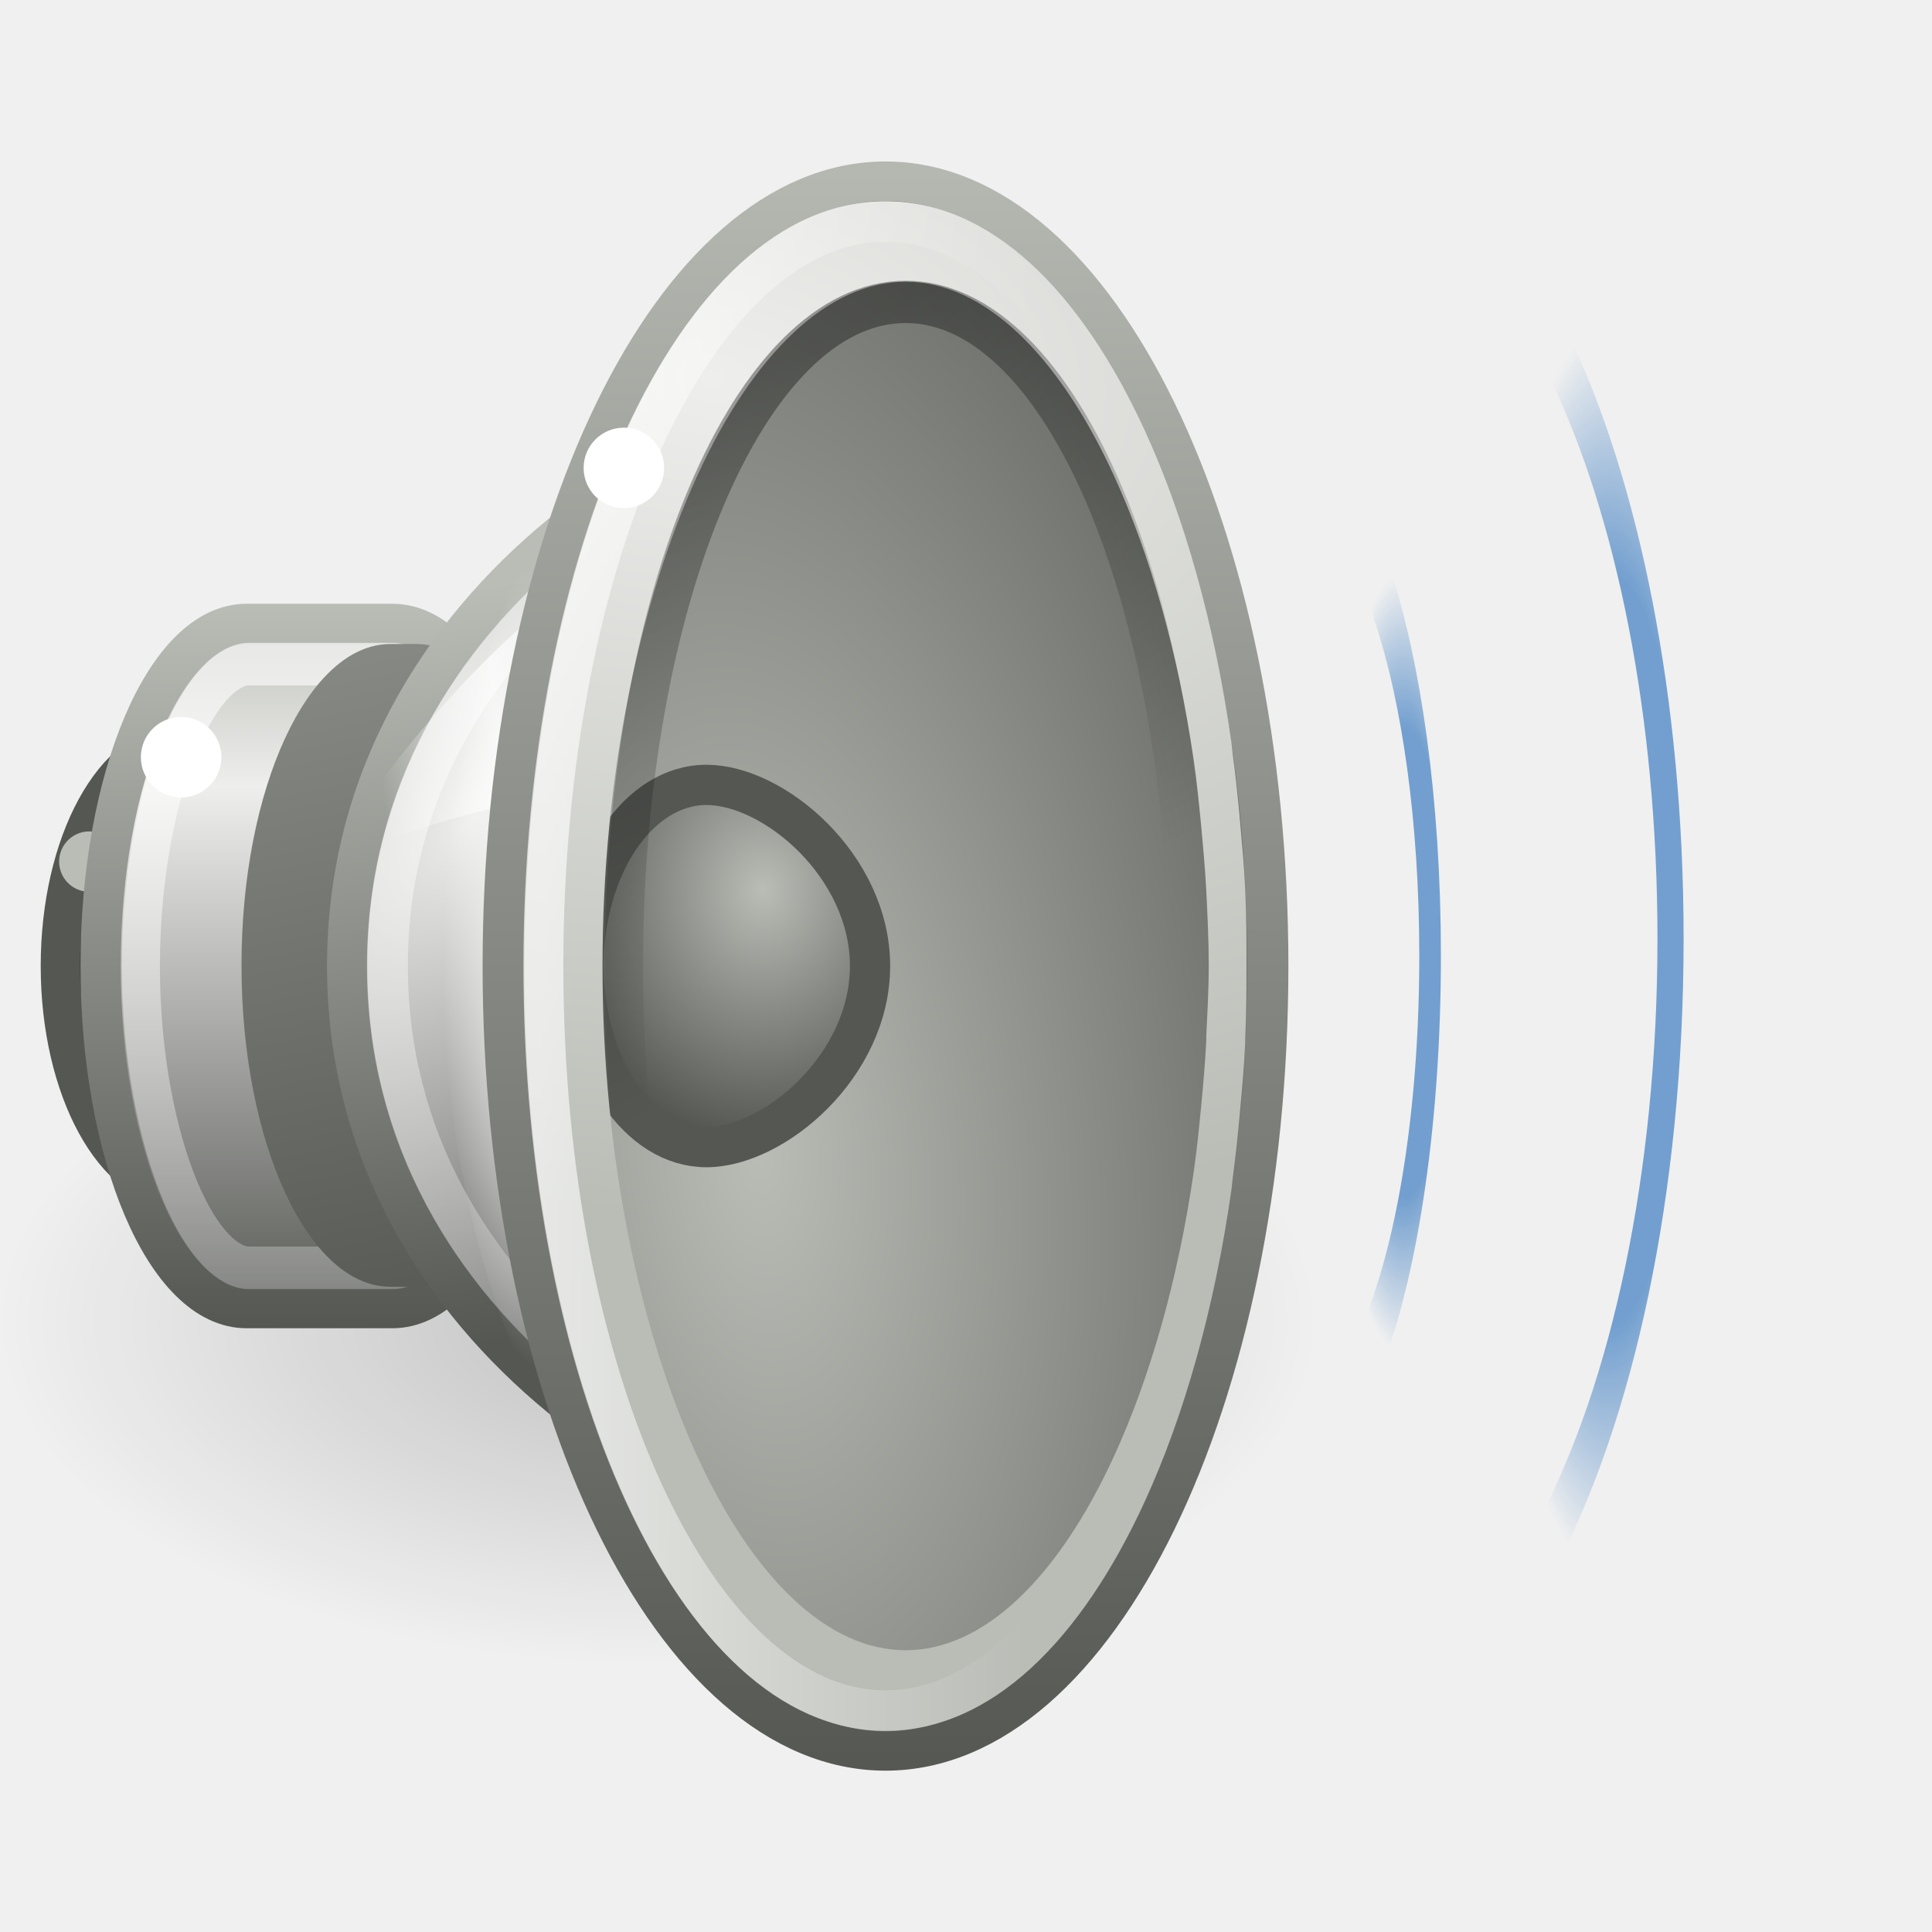
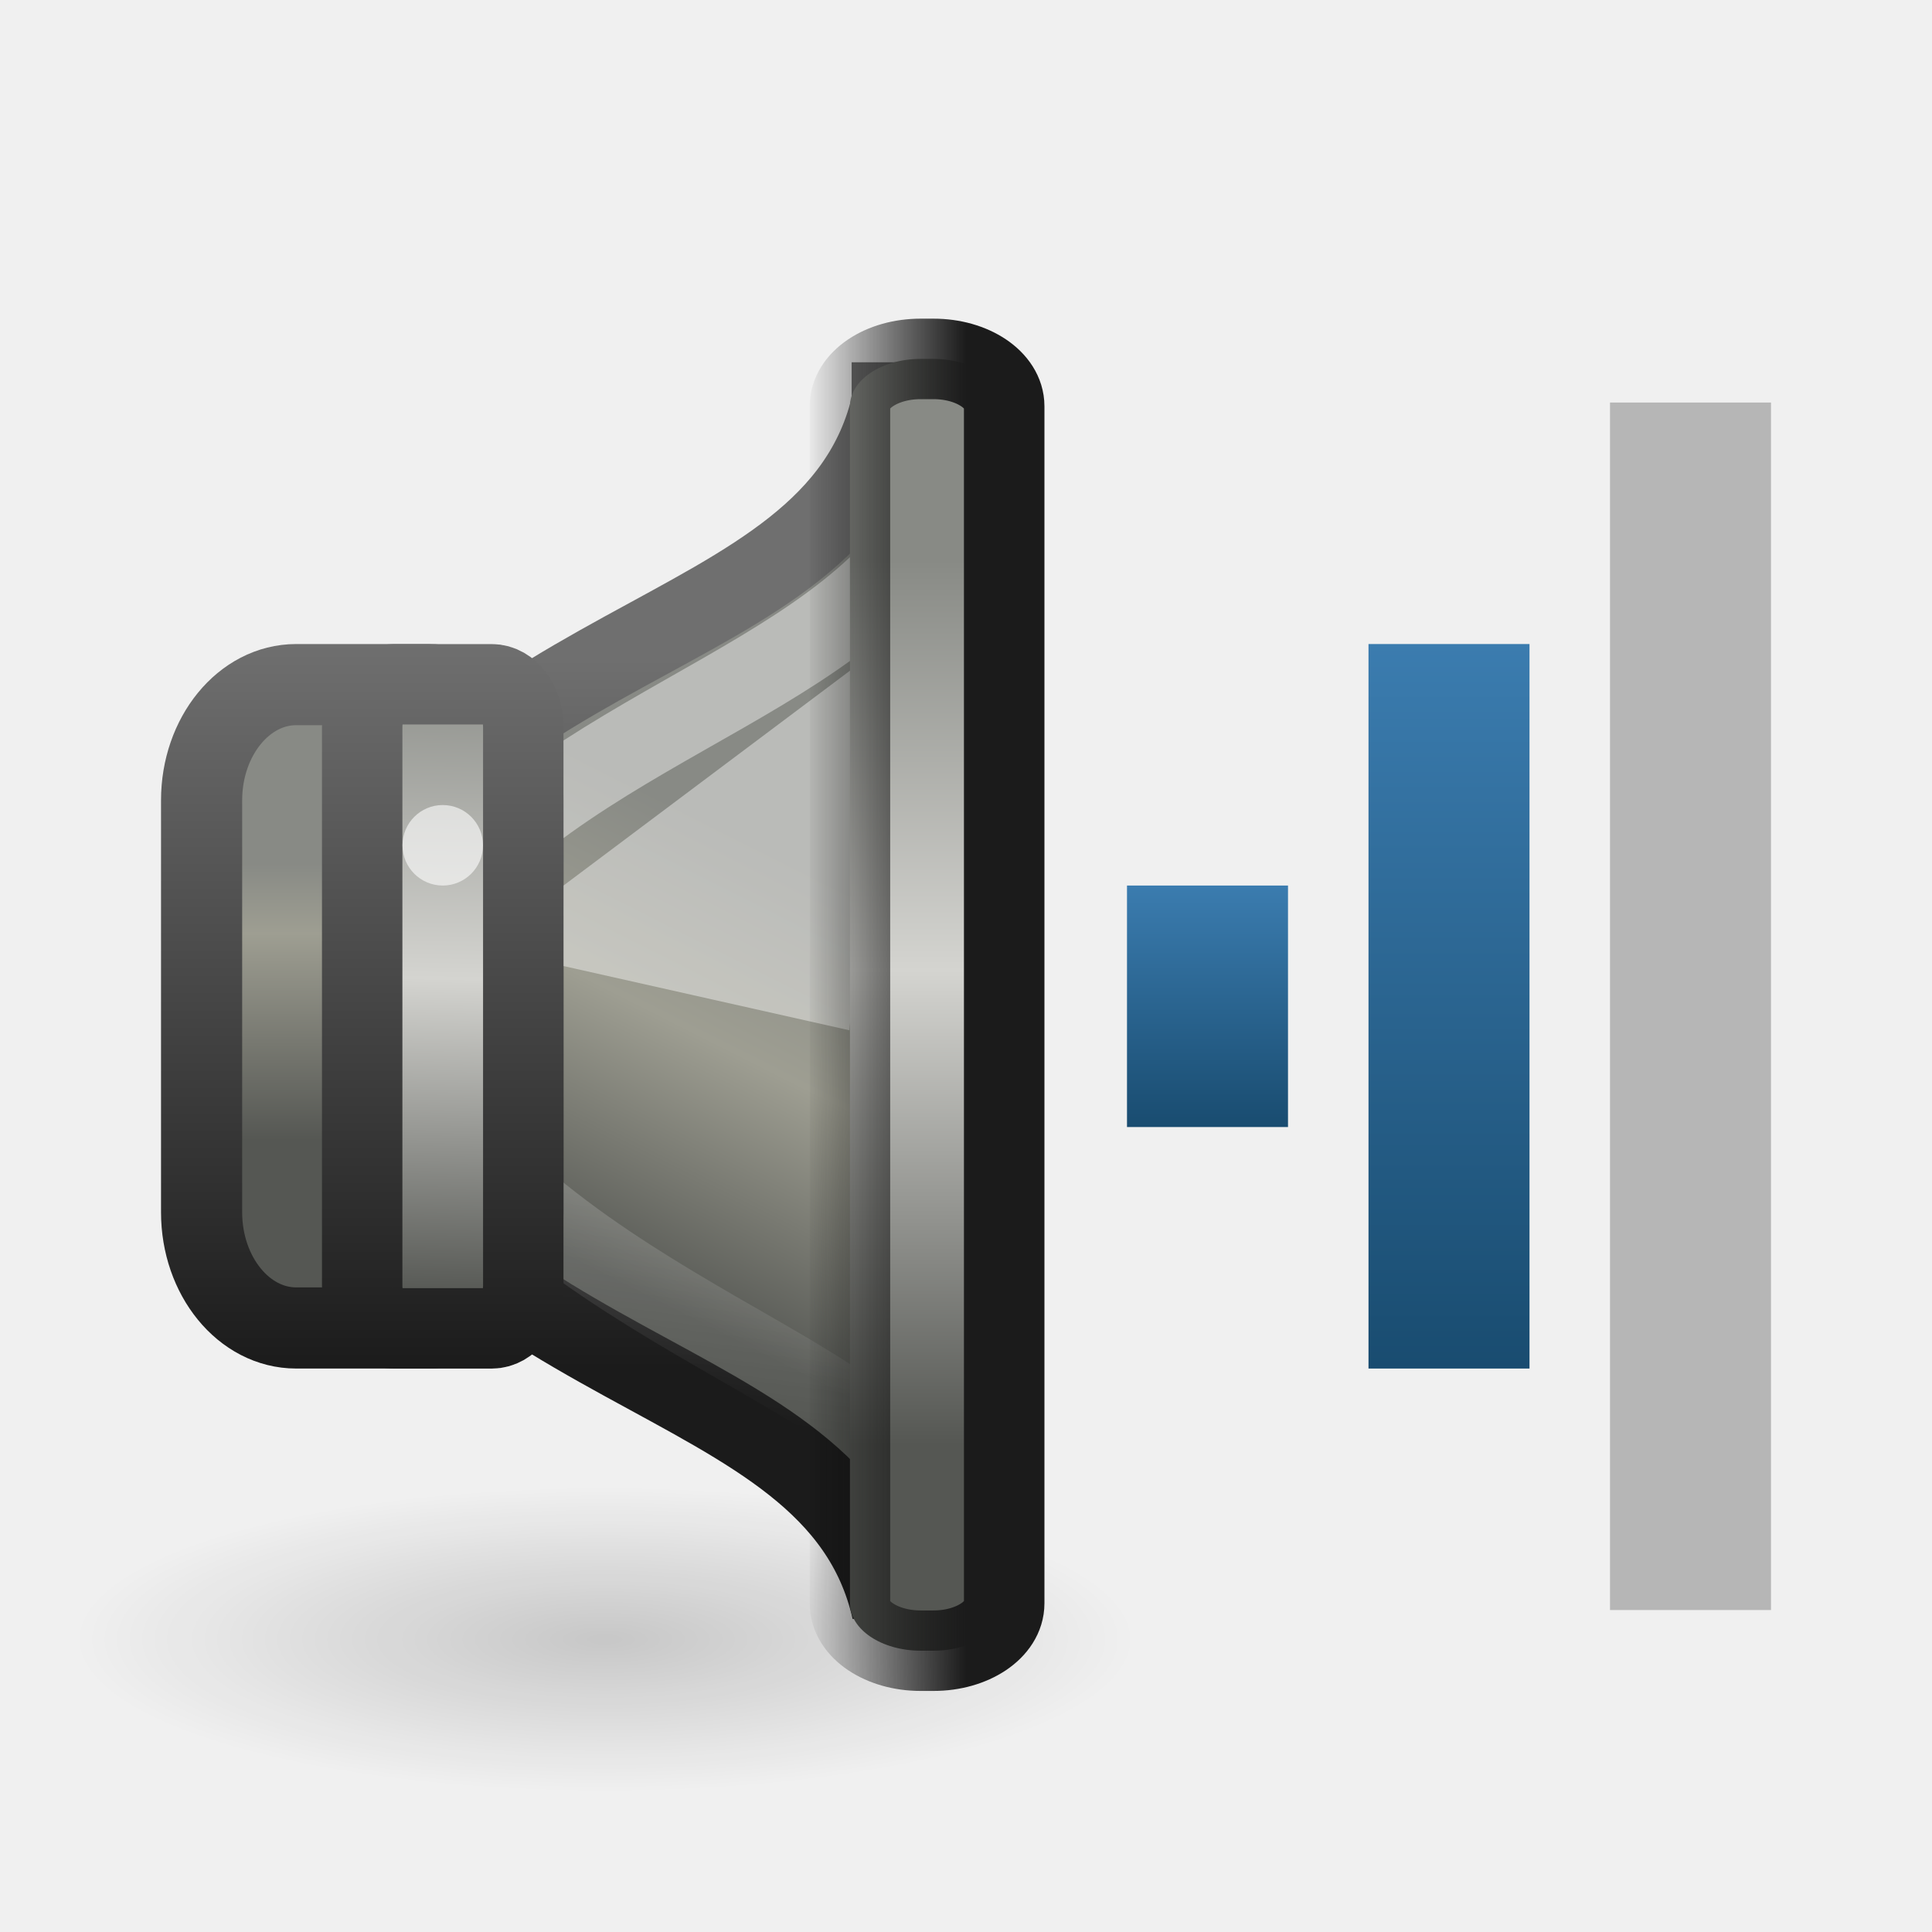
- <svg xmlns="http://www.w3.org/2000/svg" xmlns:xlink="http://www.w3.org/1999/xlink" id="svg2" height="48" width="48" version="1.0">
+ <svg xmlns="http://www.w3.org/2000/svg" xmlns:xlink="http://www.w3.org/1999/xlink" version="1.0" width="24" height="24" id="svg2">
  <defs id="defs4">
-     <linearGradient id="linearGradient6958">
-       <stop id="stop6960" style="stop-color:#729fcf" offset="0" />
-       <stop id="stop6966" style="stop-color:#729fcf" offset="0.6" />
-       <stop id="stop6962" style="stop-color:#729fcf;stop-opacity:0" offset="1" />
+     <linearGradient id="linearGradient3759">
+       <stop id="stop3761" style="stop-color:#888a85;stop-opacity:1" offset="0" />
+       <stop id="stop3763" style="stop-color:#d4d4d0;stop-opacity:1" offset="0.464" />
+       <stop id="stop3765" style="stop-color:#555753;stop-opacity:1" offset="1" />
    </linearGradient>
-     <linearGradient id="linearGradient6393" y2="32.629" gradientUnits="userSpaceOnUse" x2="16.188" gradientTransform="translate(-28)" y1="18.812" x1="17.25">
-       <stop id="stop6389" style="stop-color:#fff" offset="0" />
-       <stop id="stop6391" style="stop-color:#fff;stop-opacity:0" offset="1" />
+     <linearGradient id="linearGradient2864">
+       <stop id="stop2866" style="stop-color:#888a85;stop-opacity:1" offset="0" />
+       <stop id="stop2868" style="stop-color:#9e9e92;stop-opacity:1" offset="0.43" />
+       <stop id="stop2870" style="stop-color:#555753;stop-opacity:1" offset="1" />
    </linearGradient>
-     <radialGradient id="radialGradient8199" gradientUnits="userSpaceOnUse" cy="22.5" cx="7.14" gradientTransform="matrix(1.9148 -.50619 .65484 2.477 -48.624 -29.619)" r="6">
-       <stop id="stop9088" offset="0" />
-       <stop id="stop9090" style="stop-opacity:0" offset="1" />
-     </radialGradient>
-     <radialGradient id="radialGradient21684" gradientUnits="userSpaceOnUse" cy="21.844" cx="20.844" r="2.906">
-       <stop id="stop21624" style="stop-color:#3465a4;stop-opacity:0" offset="0" />
-       <stop id="stop21630" style="stop-color:#3465a4;stop-opacity:0" offset=".855" />
-       <stop id="stop21626" style="stop-color:#3465a4" offset="1" />
-     </radialGradient>
-     <radialGradient id="radialGradient21686" gradientUnits="userSpaceOnUse" cy="21.844" cx="20.844" r="2.906">
-       <stop id="stop21664" style="stop-color:#3465a4;stop-opacity:0" offset="0" />
-       <stop id="stop21666" style="stop-color:#3465a4;stop-opacity:0" offset=".819" />
-       <stop id="stop21668" style="stop-color:#3465a4" offset="1" />
-     </radialGradient>
-     <radialGradient id="radialGradient21688" gradientUnits="userSpaceOnUse" cy="21.844" cx="20.844" r="2.906">
-       <stop id="stop21646" style="stop-color:#3465a4;stop-opacity:0" offset="0" />
-       <stop id="stop21648" style="stop-color:#3465a4;stop-opacity:0" offset=".735" />
-       <stop id="stop21650" style="stop-color:#3465a4" offset="1" />
-     </radialGradient>
-     <linearGradient id="linearGradient5545" y2="14.001" gradientUnits="userSpaceOnUse" x2="78.5" gradientTransform="matrix(.90625 0 0 1 -65.922 19)" y1="-4.006" x1="78.5">
-       <stop id="stop2795" style="stop-color:#babdb6" offset="0" />
-       <stop id="stop2801" style="stop-color:#eeeeec" offset=".253" />
-       <stop id="stop2797" style="stop-color:#555753" offset="1" />
+     <linearGradient id="linearGradient3637">
+       <stop id="stop3639" style="stop-color:#888a85;stop-opacity:1" offset="0" />
+       <stop id="stop3641" style="stop-color:#d4d4d0;stop-opacity:1" offset="0.509" />
+       <stop id="stop3643" style="stop-color:#555753;stop-opacity:1" offset="1" />
    </linearGradient>
-     <linearGradient id="linearGradient5547" y2="-4.009" gradientUnits="userSpaceOnUse" x2="80.062" gradientTransform="matrix(.90625 0 0 1 -65.922 19)" y1="14" x1="80.062">
-       <stop id="stop5535" style="stop-color:#555753" offset="0" />
-       <stop id="stop5537" style="stop-color:#babdb6" offset="1" />
+     <linearGradient x1="8" y1="7" x2="8" y2="10" id="linearGradient3598-8" xlink:href="#linearGradient3592-7" gradientUnits="userSpaceOnUse" gradientTransform="translate(6,3)" />
+     <linearGradient id="linearGradient3592-7">
+       <stop id="stop3594-1" style="stop-color:#3b7caf;stop-opacity:1" offset="0" />
+       <stop id="stop3596-7" style="stop-color:#194c70;stop-opacity:1" offset="1" />
    </linearGradient>
-     <linearGradient id="linearGradient6537" y2="39.884" gradientUnits="userSpaceOnUse" x2="3.845" y1="15.561" x1="3.845">
-       <stop id="stop6533" style="stop-color:#fff" offset="0" />
-       <stop id="stop6535" style="stop-color:#fff;stop-opacity:0" offset="1" />
+     <radialGradient cx="7.955" cy="19.437" r="6.452" fx="7.955" fy="19.437" id="radialGradient5631" xlink:href="#linearGradient5625" gradientUnits="userSpaceOnUse" gradientTransform="matrix(1,0,0,0.2876712,0,13.84535)" />
+     <linearGradient id="linearGradient5625">
+       <stop id="stop5627" style="stop-color:#000000;stop-opacity:1" offset="0" />
+       <stop id="stop5629" style="stop-color:#000000;stop-opacity:0" offset="1" />
    </linearGradient>
-     <linearGradient id="linearGradient6545" y2="12.064" gradientUnits="userSpaceOnUse" x2="4.643" gradientTransform="matrix(.91146 0 0 .87879 2.7005 4.6667)" y1="33.047" x1="7.75">
-       <stop id="stop6629" style="stop-color:#555753" offset="0" />
-       <stop id="stop6631" style="stop-color:#babdb6" offset="1" />
+     <linearGradient x1="15.332" y1="19.608" x2="11.418" y2="28.91" id="linearGradient9150" xlink:href="#linearGradient2864" gradientUnits="userSpaceOnUse" gradientTransform="matrix(0.4802041,0,0,0.5749477,304.6977,175.0637)" />
+     <linearGradient id="linearGradient3608-2">
+       <stop id="stop3610-7" style="stop-color:#1b1b1b;stop-opacity:1" offset="0" />
+       <stop id="stop3612-2" style="stop-color:#6f6f6f;stop-opacity:1" offset="1" />
    </linearGradient>
-     <radialGradient id="radialGradient6553" gradientUnits="userSpaceOnUse" cy="18.817" cx="9.32" gradientTransform="matrix(.71325 .52215 -.92808 1.1785 22.517 -6.7083)" r="12.5">
-       <stop id="stop6635" style="stop-color:#eeeeec" offset="0" />
-       <stop id="stop6637" style="stop-color:#61635f" offset="1" />
-     </radialGradient>
-     <linearGradient id="linearGradient6579" y2="47.497" gradientUnits="userSpaceOnUse" x2="12.198" y1="9.26" x1="12.198">
-       <stop id="stop6575" style="stop-color:#fff" offset="0" />
-       <stop id="stop6577" style="stop-color:#fff;stop-opacity:0" offset="1" />
+     <linearGradient x1="3.889" y1="18.937" x2="3.889" y2="25.947" id="linearGradient9147" xlink:href="#linearGradient10872" gradientUnits="userSpaceOnUse" gradientTransform="matrix(0.4947742,0,0,0.4902913,305.3097,177.4418)" />
+     <linearGradient id="linearGradient10872">
+       <stop id="stop10874" style="stop-color:#888a85;stop-opacity:1" offset="0" />
+       <stop id="stop10876" style="stop-color:#9e9e92;stop-opacity:1" offset="0.253" />
+       <stop id="stop10878" style="stop-color:#555753;stop-opacity:1" offset="1" />
    </linearGradient>
-     <radialGradient id="radialGradient6595" gradientUnits="userSpaceOnUse" cy="30.233" cx="23.165" gradientTransform="matrix(1.7346 -.16988 .32776 3.6175 -27.429 -73.697)" r="8.189">
-       <stop id="stop6669" style="stop-color:#babdb6" offset="0" />
-       <stop id="stop6671" style="stop-color:#555753" offset="1" />
-     </radialGradient>
-     <radialGradient id="radialGradient6603" gradientUnits="userSpaceOnUse" cy="20.434" cx="20.884" gradientTransform="matrix(1.3094 0 0 1.5605 -8.3886 -9.7845)" r="4">
-       <stop id="stop6591" style="stop-color:#babdb6" offset="0" />
-       <stop id="stop6593" style="stop-color:#555753" offset="1" />
-     </radialGradient>
-     <linearGradient id="linearGradient6641" y2="21.75" gradientUnits="userSpaceOnUse" x2="11.438" gradientTransform="matrix(.66667 0 0 1 2 -1)" y1="20.334" x1="20.226">
-       <stop id="stop6381" style="stop-color:#fff;stop-opacity:0" offset="0" />
-       <stop id="stop21606" style="stop-color:#fff" offset=".5" />
-       <stop id="stop6383" style="stop-color:#fff;stop-opacity:0" offset="1" />
+     <linearGradient x1="12.25" y1="19.75" x2="10.875" y2="33.125" id="linearGradient9143" xlink:href="#linearGradient21598" gradientUnits="userSpaceOnUse" gradientTransform="matrix(0.3772723,0,0,0.4726962,306.3428,177.7643)" />
+     <linearGradient id="linearGradient21598">
+       <stop id="stop21600" style="stop-color:#ffffff;stop-opacity:1" offset="0" />
+       <stop id="stop21602" style="stop-color:#ffffff;stop-opacity:0" offset="1" />
    </linearGradient>
-     <radialGradient id="radialGradient6657" gradientUnits="userSpaceOnUse" cy="27.053" cx="23.987" gradientTransform="matrix(-.24329 0 0 -1.2543 25.221 61.871)" r="7.75">
-       <stop id="stop6653" style="stop-color:#fff" offset="0" />
-       <stop id="stop6655" style="stop-color:#fff;stop-opacity:0" offset="1" />
-     </radialGradient>
-     <linearGradient id="linearGradient6558" y2="14" gradientUnits="userSpaceOnUse" x2="77.125" gradientTransform="translate(-70,2)" y1="31.561" x1="80.693">
-       <stop id="stop6548" style="stop-color:#555753" offset="0" />
-       <stop id="stop6550" style="stop-color:#888a85" offset="1" />
+     <linearGradient x1="0.032" y1="24.093" x2="-0.176" y2="34.165" id="linearGradient10047" xlink:href="#linearGradient3637" gradientUnits="userSpaceOnUse" gradientTransform="matrix(0.8631137,0,0,0.8010292,305.9571,164.7008)" />
+     <linearGradient x1="20.46" y1="13.925" x2="20.46" y2="32.599" id="linearGradient9130" xlink:href="#linearGradient3759" gradientUnits="userSpaceOnUse" gradientTransform="matrix(0.9980931,0,0,0.588451,294.077,174.7599)" />
+     <linearGradient x1="313.981" y1="187" x2="311.982" y2="187" id="linearGradient4248" xlink:href="#linearGradient4242" gradientUnits="userSpaceOnUse" gradientTransform="translate(0.9999923,0)" />
+     <linearGradient id="linearGradient4242">
+       <stop id="stop4244" style="stop-color:#1b1b1b;stop-opacity:1" offset="0" />
+       <stop id="stop4246" style="stop-color:#000000;stop-opacity:0" offset="1" />
    </linearGradient>
-     <radialGradient id="radialGradient6625" gradientUnits="userSpaceOnUse" cy="42.261" cx="30.685" gradientTransform="matrix(3.9866 0.117 0 -2.53 -104.63 112.74)" r="8.228">
-       <stop id="stop6609" style="stop-color:#eeeeec" offset="0" />
-       <stop id="stop6611" style="stop-color:#babdb6" offset="1" />
-     </radialGradient>
-     <linearGradient id="linearGradient6634" y2="26.354" gradientUnits="userSpaceOnUse" x2="29.893" y1="12.159" x1="23.238">
-       <stop id="stop6630" offset="0" />
-       <stop id="stop6632" style="stop-opacity:0" offset="1" />
-     </linearGradient>
-     <linearGradient id="linearGradient6706" y2="25.699" gradientUnits="userSpaceOnUse" x2="28.555" y1="25.587" x1="17.5">
-       <stop id="stop6702" style="stop-color:#fff" offset="0" />
-       <stop id="stop6704" style="stop-color:#fff;stop-opacity:0" offset="1" />
-     </linearGradient>
-     <linearGradient id="linearGradient6801" y2=".31" gradientUnits="userSpaceOnUse" x2="33.431" y1="45.052" x1="33.431">
-       <stop id="stop6645" style="stop-color:#555753" offset="0" />
-       <stop id="stop6647" style="stop-color:#d3d7cf" offset="1" />
-     </linearGradient>
-     <radialGradient id="radialGradient6976" xlink:href="#linearGradient6958" gradientUnits="userSpaceOnUse" cy="22.734" cx="70.531" gradientTransform="matrix(1.8087 0 0 3.5234 -57.039 -57.369)" r="3.598" />
-     <radialGradient id="radialGradient6984" xlink:href="#linearGradient6958" gradientUnits="userSpaceOnUse" cy="22.656" cx="60.641" gradientTransform="matrix(2.1455 0 0 3.0192 -69.461 -45.747)" r="2.619" />
-     <radialGradient id="radialGradient7118" gradientUnits="userSpaceOnUse" cy="36.863" cx="11.402" gradientTransform="matrix(1 0 0 .33058 0 24.677)" r="10.695">
-       <stop id="stop17125" offset="0" />
-       <stop id="stop17127" style="stop-opacity:0" offset="1" />
-     </radialGradient>
+     <linearGradient x1="17" y1="7" x2="17" y2="16" id="linearGradient3712" xlink:href="#linearGradient3592-7" gradientUnits="userSpaceOnUse" />
+     <linearGradient x1="309.982" y1="193" x2="309.982" y2="184" id="linearGradient3635" xlink:href="#linearGradient3608-2" gradientUnits="userSpaceOnUse" />
+     <linearGradient x1="310.18" y1="192.994" x2="310.18" y2="184.185" id="linearGradient3651" xlink:href="#linearGradient3608-2" gradientUnits="userSpaceOnUse" />
+     <linearGradient x1="307.482" y1="193" x2="307.482" y2="184" id="linearGradient3659" xlink:href="#linearGradient3608-2" gradientUnits="userSpaceOnUse" />
  </defs>
-   <g id="layer3" style="display:none">
-     <path id="path7288" style="opacity:.83;fill:url(#radialGradient8199);display:inline;fill-rule:evenodd" d="m-8.219 10.5l-12 12 12 12 0-24z" />
-     <path id="path2791" style="opacity:.768;stroke:url(#linearGradient6393);stroke-width:1px;display:inline;fill:none" d="m-7 10.5l-12 12 12 12v-24z" />
-     <path id="path21580" style="opacity:.633;fill:#fce94f;display:inline;fill-rule:evenodd" d="m19.375 9c-0.174 0.053-0.306 0.197-0.344 0.375-0.703 2.579-2.427 3.587-4.687 5.094-2.261 1.507-4.985 3.474-7.282 7.812-0.067 0.138-0.067 0.3 0 0.438 2.297 4.338 5.021 6.305 7.282 7.812 2.26 1.507 3.984 2.515 4.687 5.094 0.08 0.221 0.302 0.357 0.535 0.327s0.413-0.218 0.434-0.452v-26c0.005-0.157-0.064-0.308-0.187-0.406-0.123-0.098-0.286-0.133-0.438-0.094z" transform="translate(-42)" />
-     <path id="path21676" style="stroke:#000;stroke-width:1px;display:inline;fill:none" d="m-47.5 22.5l27.5-30.5v64l-27.5-33.5z" />
-     <path id="path21678" style="stroke-linejoin:round;stroke-dashoffset:1.2;stroke:#204a87;stroke-linecap:round;stroke-width:.125;display:inline;fill:url(#radialGradient21684)" d="m23.688 21.844a2.844 2.844 0 1 1 -5.688 0 2.844 2.844 0 1 1 5.688 0z" transform="matrix(7.9904 0 0 7.9904 -220.77 -152.04)" />
-     <path id="path21680" style="stroke-linejoin:round;stroke-dashoffset:1.2;stroke:#204a87;stroke-linecap:round;stroke-width:.181;display:inline;fill:url(#radialGradient21686)" d="m23.688 21.844a2.844 2.844 0 1 1 -5.688 0 2.844 2.844 0 1 1 5.688 0z" transform="matrix(5.5288 0 0 5.5288 -169.46 -98.271)" />
-     <path id="path21682" style="stroke-linejoin:round;stroke-dashoffset:1.2;stroke:#204a87;stroke-linecap:round;stroke-width:.292;display:inline;fill:url(#radialGradient21688)" d="m23.688 21.844a2.844 2.844 0 1 1 -5.688 0 2.844 2.844 0 1 1 5.688 0z" transform="matrix(3.419 0 0 3.419 -125.49 -52.183)" />
-   </g>
-   <g id="layer1">
-     <path id="path16236" style="opacity:.2;fill:url(#radialGradient7118)" d="m22.097 36.863a10.695 3.535 0 1 1 -21.39 0 10.695 3.535 0 1 1 21.39 0z" transform="matrix(1.5366 0 0 2.42 -1.1723 -56.385)" />
-     <path id="path5330" style="stroke:#555753;stroke-linecap:round;stroke-width:1.303;fill:#2e3436" d="m8 25a4 7 0 1 1 -8 0 4 7 0 1 1 8 0z" transform="matrix(.75 0 0 .78571 1.5 4.3572)" />
-     <path id="path6659" style="fill:#babdb6" d="m4.5 20.75a0.75 0.75 0 1 1 -1.5 0 0.75 0.75 0 1 1 1.5 0z" transform="translate(-1.5312 .65625)" />
-     <path id="path2766" style="stroke:url(#linearGradient5547);stroke-linecap:round;fill:url(#linearGradient5545)" d="m6.125 15.5c-2.001 0-3.625 3.808-3.625 8.5s1.624 8.5 3.625 8.5h3.625c2.001 0 3.625-3.808 3.625-8.5s-1.624-8.5-3.625-8.5h-3.625z" />
-     <path id="path5556" style="opacity:.6;stroke:url(#linearGradient6537);stroke-linecap:round;stroke-width:1.058;fill:none" d="m5.5 14.5c-0.526 0-1.266 0.546-1.906 1.906-0.64 1.361-1.094 3.376-1.094 5.594s0.454 4.233 1.094 5.594c0.64 1.36 1.38 1.906 1.906 1.906h4c0.526 0 1.266-0.546 1.906-1.906 0.64-1.361 1.094-3.376 1.094-5.594s-0.454-4.233-1.094-5.594c-0.64-1.36-1.38-1.906-1.906-1.906h-4z" transform="matrix(.89375 0 0 1 1.2656 2)" />
-     <path id="path6556" style="fill:url(#linearGradient6558)" d="m9.697 16c-2.041 0-3.697 3.577-3.697 7.984 0 4.408 1.656 7.985 3.697 7.985h0.637c2.041 0 3.697-3.577 3.697-7.985 0-4.407-1.656-7.984-3.697-7.984h-0.637z" />
-     <path id="path1871" style="stroke:url(#linearGradient6545);stroke-linecap:round;fill:url(#radialGradient6553)" d="m8.625 24c0 9.227 9.187 14.5 14.875 14.5 3.938 0 7-6.496 7-14.5s-3.062-14.5-7-14.5c-5.688 0-14.875 5.273-14.875 14.5z" />
-     <path id="path6649" style="fill:url(#radialGradient6657)" d="m33 27.938a7.75 16.562 0 1 1 -15.5 0 7.75 16.562 0 1 1 15.5 0z" transform="matrix(1.3226 0 0 1.0264 -12.145 -4.6755)" />
-     <path id="path6639" style="opacity:.734;fill:url(#linearGradient6641);fill-rule:evenodd" d="m16 13.375c-2.583 1.395-5.458 4.196-8 8.125 2.7-1.126 5.491-1.96 8-1.75v-6.375z" />
-     <path id="path6567" style="opacity:.586;stroke:url(#linearGradient6579);stroke-linecap:round;stroke-width:1.127;fill:none" d="m22.812 6.5c-2.795 0-6.724 1.433-9.843 4.094-3.12 2.66-5.469 6.48-5.469 11.406s2.349 8.746 5.469 11.406c3.119 2.661 7.048 4.094 9.843 4.094 1.583 0 3.233-1.444 4.532-4.25 1.298-2.806 2.156-6.821 2.156-11.25s-0.858-8.444-2.156-11.25c-1.299-2.806-2.949-4.25-4.532-4.25z" transform="matrix(.90341 0 0 .87097 2.8494 4.8387)" />
-     <path id="path1873" style="stroke:url(#linearGradient6801);stroke-linecap:round;stroke-width:.832;fill:url(#radialGradient6595)" d="m33 27.938a7.75 16.562 0 1 1 -15.5 0 7.75 16.562 0 1 1 15.5 0z" transform="matrix(1.2258 0 0 1.1774 -8.9516 -8.8925)" />
-     <path id="path3672" style="stroke:#555753;stroke-linecap:round;fill:url(#radialGradient6603)" d="m21.616 24c0 2.484-2.383 4.5-4.066 4.5-1.684 0-3.05-2.016-3.05-4.5s1.366-4.5 3.05-4.5c1.683 0 4.066 2.016 4.066 4.5z" />
-     <path id="path6605" style="fill:url(#radialGradient6625)" d="m22 5c-2.632 0-4.858 2.25-6.438 5.688-1.579 3.437-2.531 8.142-2.531 13.312s0.952 9.875 2.531 13.312c1.58 3.438 3.806 5.688 6.438 5.688s4.858-2.25 6.438-5.688c0.987-2.148 1.737-4.811 2.156-7.75 0.013-0.092 0.018-0.187 0.031-0.281 0.076-0.567 0.136-1.131 0.187-1.719 0.051-0.546 0.098-1.093 0.126-1.656 0.001-0.031-0.002-0.062 0-0.094 0.027-0.595 0.031-1.2 0.031-1.812 0-0.644-0.001-1.28-0.031-1.906-0.026-0.557-0.078-1.115-0.126-1.656-0.051-0.588-0.111-1.152-0.187-1.719-0.013-0.095-0.017-0.187-0.031-0.281-0.419-2.939-1.169-5.602-2.156-7.75-1.58-3.438-3.806-5.688-6.438-5.688zm0.5 2c1.922 0 3.78 1.766 5.188 4.844 0.879 1.924 1.576 4.335 1.968 7.031 0.079 0.539 0.134 1.095 0.188 1.656 0.047 0.526 0.099 1.054 0.125 1.594 0.032 0.62 0.062 1.236 0.062 1.875 0 0.596-0.034 1.17-0.062 1.75-0.002 0.041 0.002 0.084 0 0.125-0.028 0.537-0.075 1.073-0.125 1.594-0.054 0.561-0.109 1.117-0.188 1.656-0.392 2.696-1.089 5.107-1.968 7.031-1.408 3.078-3.266 4.844-5.188 4.844s-3.78-1.766-5.188-4.844c-1.407-3.078-2.343-7.39-2.343-12.156s0.936-9.078 2.343-12.156c1.408-3.078 3.266-4.844 5.188-4.844z" />
-     <path id="path6615" style="opacity:.366;stroke:url(#linearGradient6634);stroke-linecap:round;stroke-width:1.054;fill:none" d="m33 27.938a7.75 16.562 0 1 1 -15.5 0 7.75 16.562 0 1 1 15.5 0z" transform="matrix(.90323 0 0 .99623 -.30645 -3.8321)" />
-     <path id="path6661" style="fill:#fff" d="m21.5 13.5a1 1 0 1 1 -2 0 1 1 0 1 1 2 0z" transform="translate(-16,5.3125)" />
-     <path id="path6698" style="opacity:.655;stroke:url(#linearGradient6706);stroke-linecap:round;stroke-width:.903;fill:none" d="m33 27.938a7.75 16.562 0 1 1 -15.5 0 7.75 16.562 0 1 1 15.5 0z" transform="matrix(1.0968 0 0 1.117 -5.6936 -7.2057)" />
-     <path id="path5501" style="fill:#fff" d="m21.5 13.5a1 1 0 1 1 -2 0 1 1 0 1 1 2 0z" transform="translate(-5,-1.875)" />
-   </g>
-   <g id="layer2">
-     <g id="g27916" style="stroke:#729fcf" transform="matrix(.51647 0 0 1.2243 3.5434 -4.2219)">
-       <path id="path21632" style="stroke-linejoin:round;stroke-dashoffset:1.2;stroke:url(#radialGradient6976);stroke-linecap:round;stroke-width:1.258;fill:none" d="m67.562 34.781c3.614-2.881 5.938-7.303 5.938-12.281 0-4.706-2.064-8.93-5.344-11.812" />
-     </g>
-     <g id="g28807" style="stroke:#729fcf" transform="matrix(.35351 0 0 1.2243 13.436 -3.801)">
-       <path id="path27920" style="stroke-linejoin:round;stroke-dashoffset:1.2;stroke:url(#radialGradient6984);stroke-linecap:round;stroke-width:1.52;fill:none" d="m58.781 30.156c2.27-1.78 3.719-4.55 3.719-7.656 0-2.939-1.312-5.56-3.375-7.344" />
+   <g transform="translate(0.9999997,1.000476)" id="g2855">
+     <rect width="2" height="15" rx="0" ry="0" x="19" y="4" id="rect2384-5-2" style="opacity:0.4;fill:#606060;fill-opacity:1;fill-rule:nonzero;stroke:none;stroke-width:2;marker:none;visibility:visible;display:inline;overflow:visible;enable-background:accumulate" />
+     <rect width="2" height="9" rx="0" ry="0" x="16" y="7" id="rect3158-0-6" style="fill:url(#linearGradient3712);fill-opacity:1;fill-rule:nonzero;stroke:none;stroke-width:2;marker:none;visibility:visible;display:inline;overflow:visible;enable-background:accumulate" />
+     <rect width="2" height="3" rx="0" ry="0" x="13" y="10" id="rect3162-9-1" style="fill:url(#linearGradient3598-8);fill-opacity:1;fill-rule:nonzero;stroke:none;stroke-width:2;marker:none;visibility:visible;display:inline;overflow:visible;enable-background:accumulate" />
+     <g transform="matrix(1.000011,0,0,1,-303.9851,-177)" id="g4019" style="display:inline;enable-background:new">
+       <path d="m 14.407,19.437 a 6.452,1.856 0 1 1 -12.905,0 6.452,1.856 0 1 1 12.905,0 z" transform="matrix(1.020547,0,0,1.020548,302.3781,176.5286)" id="path5623" style="opacity:0.169;fill:url(#radialGradient5631);fill-opacity:1;stroke:none;display:inline;enable-background:new" />
+       <path d="m 314.061,181 c -0.72,3.162 -5.601,2.613 -7.762,7.5 2.161,4.887 7.042,4.338 7.762,7.5 l -1.9e-4,-15 z" id="path1887" style="fill:url(#linearGradient9150);fill-opacity:1;fill-rule:evenodd;stroke:url(#linearGradient3651);stroke-width:1;stroke-linecap:butt;stroke-linejoin:miter;stroke-miterlimit:4;stroke-opacity:1;stroke-dasharray:none;display:inline;enable-background:new" />
+       <rect width="3.992" height="7.992" rx="1.175" ry="1.438" x="305.486" y="184.504" id="rect1898" style="fill:url(#linearGradient9147);fill-opacity:1;stroke:url(#linearGradient3659);stroke-width:1.008;stroke-linecap:round;stroke-linejoin:miter;stroke-miterlimit:4;stroke-opacity:1;stroke-dasharray:none;stroke-dashoffset:1.2;display:inline;enable-background:new" />
+       <path d="m 314.386,182.724 c -1.548,2.087 -5.241,2.535 -6.789,5.676 1.385,3.6 6.385,4.6 6.641,5.998 l -0.161,-11.434 0.309,-0.24 z" id="path21595" style="opacity:0.42;fill:none;stroke:url(#linearGradient9143);stroke-width:1;stroke-linecap:butt;stroke-linejoin:miter;stroke-miterlimit:4;stroke-opacity:1;stroke-dasharray:none;display:inline;enable-background:new" />
+       <rect width="2.001" height="8.001" rx="0.392" ry="0.529" x="307.481" y="184.5" id="rect1881" style="fill:url(#linearGradient10047);fill-opacity:1;stroke:url(#linearGradient3635);stroke-width:0.999;stroke-linecap:round;stroke-linejoin:miter;stroke-miterlimit:4;stroke-opacity:1;stroke-dasharray:none;stroke-dashoffset:1.2;display:inline;enable-background:new" />
+       <path d="m 309.982,188 3.551,0.798 0.449,-4.798 -4,3 0,1 z" id="path4732" style="opacity:0.42;fill:#ffffff;fill-opacity:1;fill-rule:evenodd;stroke:none;display:inline;enable-background:new" />
+       <rect width="1.916" height="16.047" rx="0.878" ry="0.588" x="313.54" y="180.458" id="rect1889" style="fill:url(#linearGradient9130);fill-opacity:1;stroke:url(#linearGradient4248);stroke-width:1;stroke-linecap:round;stroke-linejoin:miter;stroke-miterlimit:4;stroke-opacity:1;stroke-dasharray:none;stroke-dashoffset:1.2;display:inline;enable-background:new" />
+       <path d="m 4,10.5 a 0.5,0.5 0 1 1 -1,0 0.5,0.5 0 1 1 1,0 z" transform="matrix(0.999999,0,0,1,304.9816,176)" id="path5619" style="opacity:0.6;fill:#ffffff;fill-opacity:1;stroke:none;display:inline;enable-background:new" />
    </g>
  </g>
</svg>
